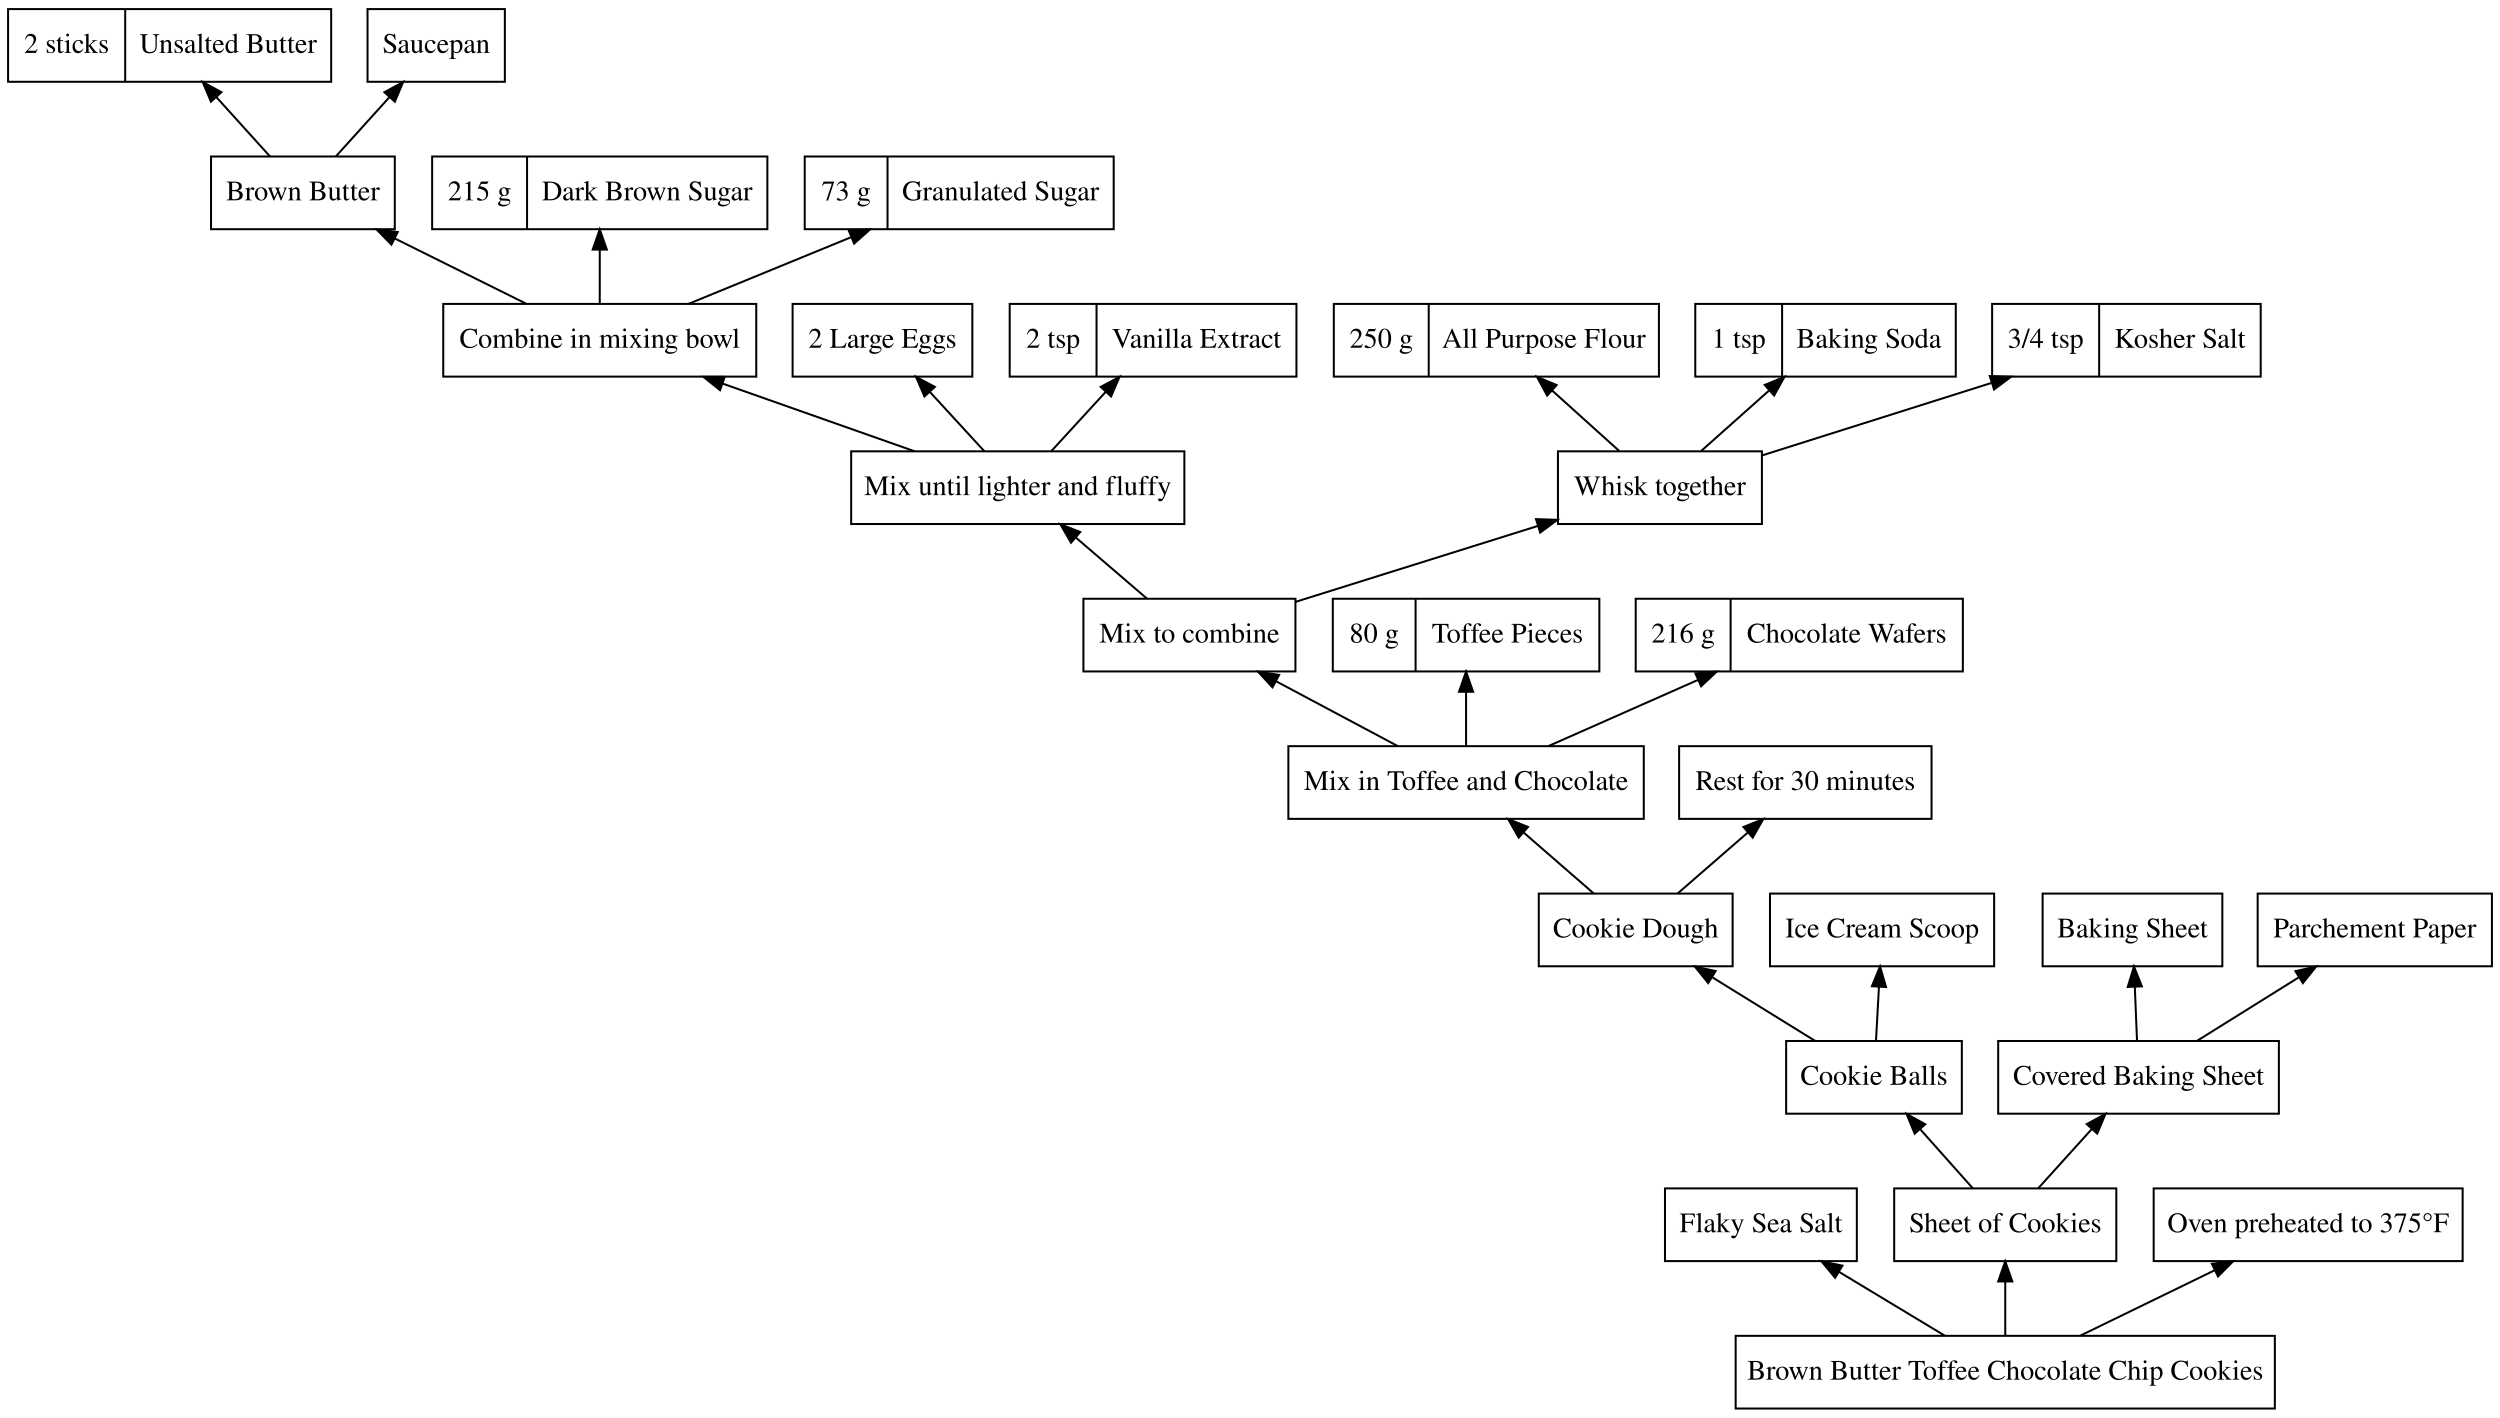
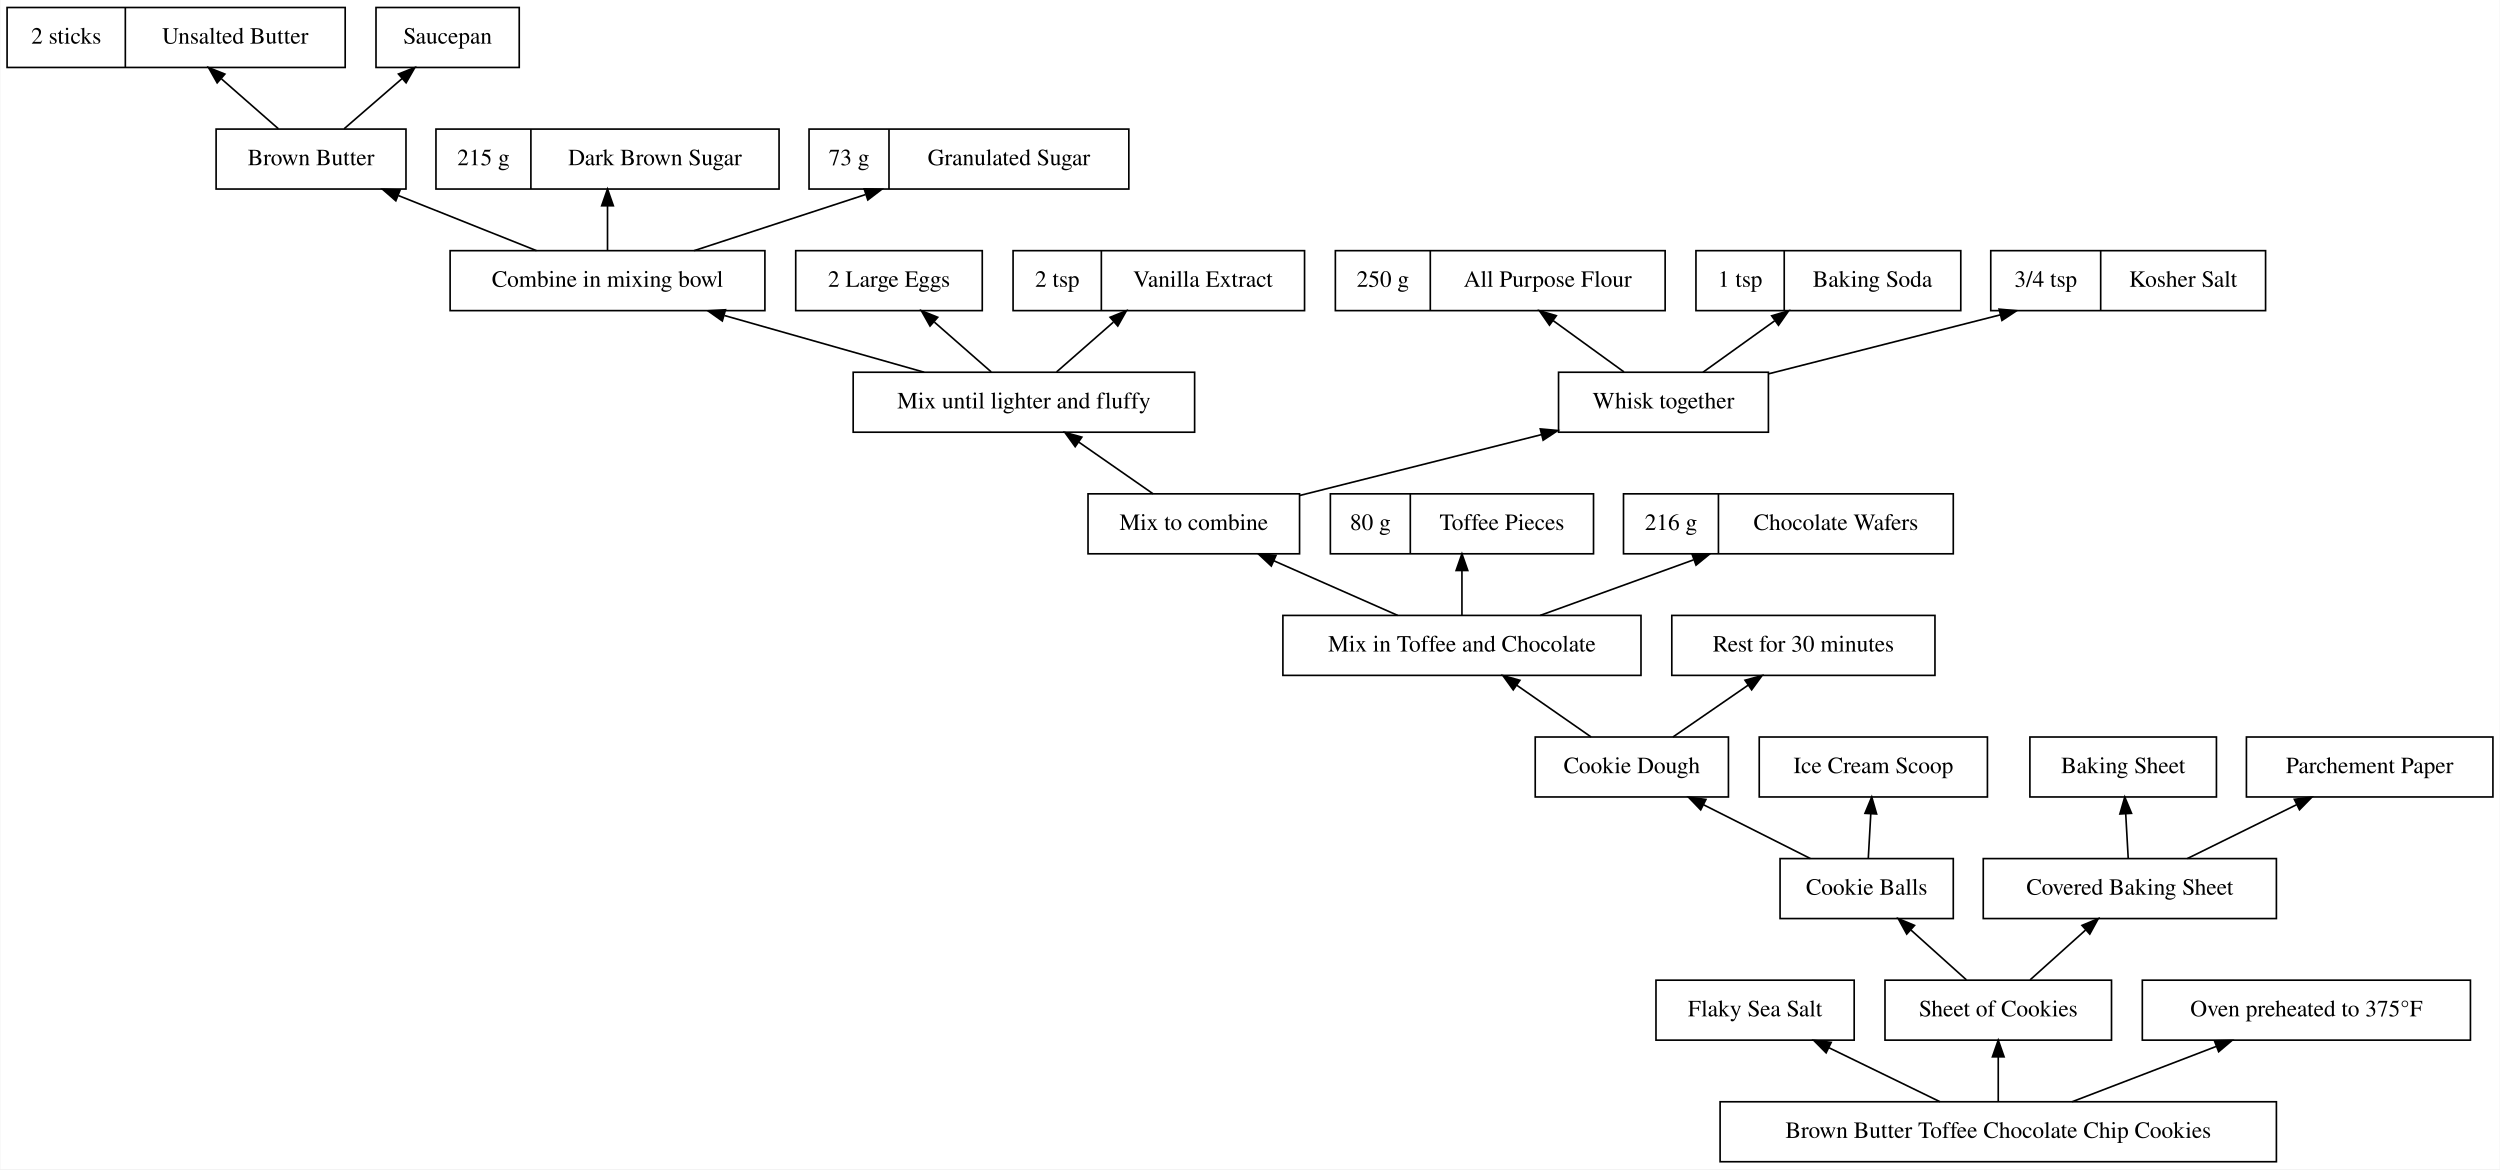
- <svg xmlns="http://www.w3.org/2000/svg" width="1238pt" height="702pt" viewBox="0.00 0.00 1238.00 702.00">
+ <svg xmlns="http://www.w3.org/2000/svg" width="1501pt" height="702pt" viewBox="0.00 0.00 1500.50 702.00">
  <g id="graph0" class="graph" transform="scale(1 1) rotate(0) translate(4 698)">
-     <polygon fill="#ffffff" stroke="transparent" points="-4,4 -4,-698 1234,-698 1234,4 -4,4" />
+     <polygon fill="white" stroke="transparent" points="-4,4 -4,-698 1496.5,-698 1496.5,4 -4,4" />
    <g id="node1" class="node">
-       <polygon fill="none" stroke="#000000" points="0,-657.5 0,-693.5 160,-693.5 160,-657.5 0,-657.5" />
-       <text text-anchor="middle" x="29" y="-671.8" font-family="Times,serif" font-size="14.00" fill="#000000">2 sticks</text>
-       <polyline fill="none" stroke="#000000" points="58,-657.5 58,-693.5 " />
-       <text text-anchor="middle" x="109" y="-671.8" font-family="Times,serif" font-size="14.00" fill="#000000">Unsalted Butter</text>
+       <polygon fill="none" stroke="black" points="0,-657.5 0,-693.5 203,-693.5 203,-657.5 0,-657.5" />
+       <text text-anchor="middle" x="35.5" y="-671.8" font-family="Times,serif" font-size="14.00">2 sticks</text>
+       <polyline fill="none" stroke="black" points="71,-657.5 71,-693.5 " />
+       <text text-anchor="middle" x="137" y="-671.8" font-family="Times,serif" font-size="14.00">Unsalted Butter</text>
    </g>
    <g id="node2" class="node">
-       <polygon fill="none" stroke="#000000" points="178,-657.5 178,-693.5 246,-693.5 246,-657.5 178,-657.5" />
-       <text text-anchor="middle" x="212" y="-671.8" font-family="Times,serif" font-size="14.00" fill="#000000">Saucepan</text>
+       <polygon fill="none" stroke="black" points="221.5,-657.5 221.5,-693.5 307.5,-693.5 307.5,-657.5 221.5,-657.5" />
+       <text text-anchor="middle" x="264.5" y="-671.8" font-family="Times,serif" font-size="14.00">Saucepan</text>
    </g>
    <g id="node3" class="node">
-       <polygon fill="none" stroke="#000000" points="100.5,-584.5 100.5,-620.5 191.5,-620.5 191.5,-584.5 100.5,-584.5" />
-       <text text-anchor="middle" x="146" y="-598.8" font-family="Times,serif" font-size="14.00" fill="#000000">Brown Butter</text>
+       <polygon fill="none" stroke="black" points="125.5,-584.5 125.5,-620.5 239.5,-620.5 239.5,-584.5 125.5,-584.5" />
+       <text text-anchor="middle" x="182.5" y="-598.8" font-family="Times,serif" font-size="14.00">Brown Butter</text>
    </g>
    <g id="edge1" class="edge">
-       <path fill="none" stroke="#000000" d="M129.685,-620.545C121.673,-629.407 111.88,-640.238 103.113,-649.935" />
-       <polygon fill="#000000" stroke="#000000" points="100.466,-647.645 96.356,-657.41 105.658,-652.339 100.466,-647.645" />
+       <path fill="none" stroke="black" d="M162.89,-620.69C152.64,-629.67 139.94,-640.81 128.75,-650.61" />
+       <polygon fill="black" stroke="black" points="126.14,-648.25 120.93,-657.47 130.75,-653.51 126.14,-648.25" />
    </g>
    <g id="edge2" class="edge">
-       <path fill="none" stroke="#000000" d="M162.315,-620.545C170.327,-629.407 180.12,-640.238 188.887,-649.935" />
-       <polygon fill="#000000" stroke="#000000" points="186.342,-652.339 195.644,-657.41 191.534,-647.645 186.342,-652.339" />
+       <path fill="none" stroke="black" d="M202.35,-620.69C212.83,-629.76 225.84,-641.02 237.24,-650.9" />
+       <polygon fill="black" stroke="black" points="234.98,-653.57 244.83,-657.47 239.56,-648.28 234.98,-653.57" />
    </g>
    <g id="node4" class="node">
-       <polygon fill="none" stroke="#000000" points="210,-584.5 210,-620.5 376,-620.5 376,-584.5 210,-584.5" />
-       <text text-anchor="middle" x="233.5" y="-598.8" font-family="Times,serif" font-size="14.00" fill="#000000">215 g</text>
-       <polyline fill="none" stroke="#000000" points="257,-584.5 257,-620.5 " />
-       <text text-anchor="middle" x="316.5" y="-598.8" font-family="Times,serif" font-size="14.00" fill="#000000">Dark Brown Sugar</text>
+       <polygon fill="none" stroke="black" points="257.5,-584.5 257.5,-620.5 463.5,-620.5 463.5,-584.5 257.5,-584.5" />
+       <text text-anchor="middle" x="286" y="-598.8" font-family="Times,serif" font-size="14.00">215 g</text>
+       <polyline fill="none" stroke="black" points="314.5,-584.5 314.5,-620.5 " />
+       <text text-anchor="middle" x="389" y="-598.8" font-family="Times,serif" font-size="14.00">Dark Brown Sugar</text>
    </g>
    <g id="node5" class="node">
-       <polygon fill="none" stroke="#000000" points="394.5,-584.5 394.5,-620.5 547.5,-620.5 547.5,-584.5 394.5,-584.5" />
-       <text text-anchor="middle" x="415" y="-598.8" font-family="Times,serif" font-size="14.00" fill="#000000">73 g</text>
-       <polyline fill="none" stroke="#000000" points="435.5,-584.5 435.5,-620.5 " />
-       <text text-anchor="middle" x="491.5" y="-598.8" font-family="Times,serif" font-size="14.00" fill="#000000">Granulated Sugar</text>
+       <polygon fill="none" stroke="black" points="481.5,-584.5 481.5,-620.5 673.5,-620.5 673.5,-584.5 481.5,-584.5" />
+       <text text-anchor="middle" x="505.5" y="-598.8" font-family="Times,serif" font-size="14.00">73 g</text>
+       <polyline fill="none" stroke="black" points="529.5,-584.5 529.5,-620.5 " />
+       <text text-anchor="middle" x="601.5" y="-598.8" font-family="Times,serif" font-size="14.00">Granulated Sugar</text>
    </g>
    <g id="node6" class="node">
-       <polygon fill="none" stroke="#000000" points="215.5,-511.5 215.5,-547.5 370.5,-547.5 370.5,-511.5 215.5,-511.5" />
-       <text text-anchor="middle" x="293" y="-525.8" font-family="Times,serif" font-size="14.00" fill="#000000">Combine in mixing bowl</text>
+       <polygon fill="none" stroke="black" points="266,-511.5 266,-547.5 455,-547.5 455,-511.5 266,-511.5" />
+       <text text-anchor="middle" x="360.5" y="-525.8" font-family="Times,serif" font-size="14.00">Combine in mixing bowl</text>
    </g>
    <g id="edge5" class="edge">
-       <path fill="none" stroke="#000000" d="M256.663,-547.545C236.963,-557.328 212.428,-569.512 191.47,-579.919" />
-       <polygon fill="#000000" stroke="#000000" points="189.828,-576.827 182.429,-584.41 192.942,-583.097 189.828,-576.827" />
+       <path fill="none" stroke="black" d="M317.86,-547.51C292.95,-557.44 261.31,-570.07 234.88,-580.61" />
+       <polygon fill="black" stroke="black" points="233.4,-577.43 225.4,-584.39 235.99,-583.93 233.4,-577.43" />
    </g>
    <g id="edge3" class="edge">
-       <path fill="none" stroke="#000000" d="M293,-547.545C293,-555.617 293,-565.324 293,-574.318" />
-       <polygon fill="#000000" stroke="#000000" points="289.5,-574.41 293,-584.41 296.5,-574.41 289.5,-574.41" />
+       <path fill="none" stroke="black" d="M360.5,-547.69C360.5,-555.71 360.5,-565.45 360.5,-574.43" />
+       <polygon fill="black" stroke="black" points="357,-574.47 360.5,-584.47 364,-574.47 357,-574.47" />
    </g>
    <g id="edge4" class="edge">
-       <path fill="none" stroke="#000000" d="M337,-547.545C361.283,-557.504 391.63,-569.95 417.302,-580.478" />
-       <polygon fill="#000000" stroke="#000000" points="416.309,-583.853 426.889,-584.41 418.965,-577.377 416.309,-583.853" />
+       <path fill="none" stroke="black" d="M412.48,-547.51C443.38,-557.62 482.78,-570.51 515.33,-581.16" />
+       <polygon fill="black" stroke="black" points="514.6,-584.6 525.2,-584.39 516.78,-577.95 514.6,-584.6" />
    </g>
    <g id="node7" class="node">
-       <polygon fill="none" stroke="#000000" points="388.5,-511.5 388.5,-547.5 477.5,-547.5 477.5,-511.5 388.5,-511.5" />
-       <text text-anchor="middle" x="433" y="-525.8" font-family="Times,serif" font-size="14.00" fill="#000000">2 Large Eggs</text>
+       <polygon fill="none" stroke="black" points="473.5,-511.5 473.5,-547.5 585.5,-547.5 585.5,-511.5 473.5,-511.5" />
+       <text text-anchor="middle" x="529.5" y="-525.8" font-family="Times,serif" font-size="14.00">2 Large Eggs</text>
    </g>
    <g id="node8" class="node">
-       <polygon fill="none" stroke="#000000" points="496,-511.5 496,-547.5 638,-547.5 638,-511.5 496,-511.5" />
-       <text text-anchor="middle" x="517.5" y="-525.8" font-family="Times,serif" font-size="14.00" fill="#000000">2 tsp</text>
-       <polyline fill="none" stroke="#000000" points="539,-511.5 539,-547.5 " />
-       <text text-anchor="middle" x="588.5" y="-525.8" font-family="Times,serif" font-size="14.00" fill="#000000">Vanilla Extract</text>
+       <polygon fill="none" stroke="black" points="604,-511.5 604,-547.5 779,-547.5 779,-511.5 604,-511.5" />
+       <text text-anchor="middle" x="630.5" y="-525.8" font-family="Times,serif" font-size="14.00">2 tsp</text>
+       <polyline fill="none" stroke="black" points="657,-511.5 657,-547.5 " />
+       <text text-anchor="middle" x="718" y="-525.8" font-family="Times,serif" font-size="14.00">Vanilla Extract</text>
    </g>
    <g id="node9" class="node">
-       <polygon fill="none" stroke="#000000" points="417.5,-438.5 417.5,-474.5 582.5,-474.5 582.5,-438.5 417.5,-438.5" />
-       <text text-anchor="middle" x="500" y="-452.8" font-family="Times,serif" font-size="14.00" fill="#000000">Mix until lighter and fluffy</text>
+       <polygon fill="none" stroke="black" points="508,-438.5 508,-474.5 713,-474.5 713,-438.5 508,-438.5" />
+       <text text-anchor="middle" x="610.5" y="-452.8" font-family="Times,serif" font-size="14.00">Mix until lighter and fluffy</text>
    </g>
    <g id="edge8" class="edge">
-       <path fill="none" stroke="#000000" d="M448.831,-474.545C420.095,-484.679 384.055,-497.389 353.874,-508.033" />
-       <polygon fill="#000000" stroke="#000000" points="352.564,-504.783 344.297,-511.41 354.892,-511.385 352.564,-504.783" />
+       <path fill="none" stroke="black" d="M550.62,-474.51C514.55,-484.75 468.45,-497.84 430.67,-508.57" />
+       <polygon fill="black" stroke="black" points="429.42,-505.29 420.76,-511.39 431.33,-512.02 429.42,-505.29" />
    </g>
    <g id="edge6" class="edge">
-       <path fill="none" stroke="#000000" d="M483.438,-474.545C475.305,-483.407 465.363,-494.238 456.463,-503.935" />
-       <polygon fill="#000000" stroke="#000000" points="453.787,-501.676 449.603,-511.41 458.944,-506.409 453.787,-501.676" />
+       <path fill="none" stroke="black" d="M590.89,-474.69C580.64,-483.67 567.94,-494.81 556.75,-504.61" />
+       <polygon fill="black" stroke="black" points="554.14,-502.25 548.93,-511.47 558.75,-507.51 554.14,-502.25" />
    </g>
    <g id="edge7" class="edge">
-       <path fill="none" stroke="#000000" d="M516.562,-474.545C524.695,-483.407 534.637,-494.238 543.537,-503.935" />
-       <polygon fill="#000000" stroke="#000000" points="541.056,-506.409 550.396,-511.41 546.213,-501.676 541.056,-506.409" />
+       <path fill="none" stroke="black" d="M630.11,-474.69C640.36,-483.67 653.06,-494.81 664.25,-504.61" />
+       <polygon fill="black" stroke="black" points="662.25,-507.51 672.07,-511.47 666.86,-502.25 662.25,-507.51" />
    </g>
    <g id="node10" class="node">
-       <polygon fill="none" stroke="#000000" points="656.5,-511.5 656.5,-547.5 817.5,-547.5 817.5,-511.5 656.5,-511.5" />
-       <text text-anchor="middle" x="680" y="-525.8" font-family="Times,serif" font-size="14.00" fill="#000000">250 g</text>
-       <polyline fill="none" stroke="#000000" points="703.5,-511.5 703.5,-547.5 " />
-       <text text-anchor="middle" x="760.5" y="-525.8" font-family="Times,serif" font-size="14.00" fill="#000000">All Purpose Flour</text>
+       <polygon fill="none" stroke="black" points="797.5,-511.5 797.5,-547.5 995.5,-547.5 995.5,-511.5 797.5,-511.5" />
+       <text text-anchor="middle" x="826" y="-525.8" font-family="Times,serif" font-size="14.00">250 g</text>
+       <polyline fill="none" stroke="black" points="854.5,-511.5 854.5,-547.5 " />
+       <text text-anchor="middle" x="925" y="-525.8" font-family="Times,serif" font-size="14.00">All Purpose Flour</text>
    </g>
    <g id="node11" class="node">
-       <polygon fill="none" stroke="#000000" points="835.5,-511.5 835.5,-547.5 964.5,-547.5 964.5,-511.5 835.5,-511.5" />
-       <text text-anchor="middle" x="857" y="-525.8" font-family="Times,serif" font-size="14.00" fill="#000000">1 tsp</text>
-       <polyline fill="none" stroke="#000000" points="878.5,-511.5 878.5,-547.5 " />
-       <text text-anchor="middle" x="921.5" y="-525.8" font-family="Times,serif" font-size="14.00" fill="#000000">Baking Soda</text>
+       <polygon fill="none" stroke="black" points="1014,-511.5 1014,-547.5 1173,-547.5 1173,-511.5 1014,-511.5" />
+       <text text-anchor="middle" x="1040.5" y="-525.8" font-family="Times,serif" font-size="14.00">1 tsp</text>
+       <polyline fill="none" stroke="black" points="1067,-511.5 1067,-547.5 " />
+       <text text-anchor="middle" x="1120" y="-525.8" font-family="Times,serif" font-size="14.00">Baking Soda</text>
    </g>
    <g id="node12" class="node">
-       <polygon fill="none" stroke="#000000" points="982.5,-511.5 982.5,-547.5 1115.5,-547.5 1115.5,-511.5 982.5,-511.5" />
-       <text text-anchor="middle" x="1009" y="-525.8" font-family="Times,serif" font-size="14.00" fill="#000000">3/4 tsp</text>
-       <polyline fill="none" stroke="#000000" points="1035.5,-511.5 1035.5,-547.5 " />
-       <text text-anchor="middle" x="1075.5" y="-525.8" font-family="Times,serif" font-size="14.00" fill="#000000">Kosher Salt</text>
+       <polygon fill="none" stroke="black" points="1191,-511.5 1191,-547.5 1356,-547.5 1356,-511.5 1191,-511.5" />
+       <text text-anchor="middle" x="1224" y="-525.8" font-family="Times,serif" font-size="14.00">3/4 tsp</text>
+       <polyline fill="none" stroke="black" points="1257,-511.5 1257,-547.5 " />
+       <text text-anchor="middle" x="1306.5" y="-525.8" font-family="Times,serif" font-size="14.00">Kosher Salt</text>
    </g>
    <g id="node13" class="node">
-       <polygon fill="none" stroke="#000000" points="767.5,-438.5 767.5,-474.5 868.5,-474.5 868.5,-438.5 767.5,-438.5" />
-       <text text-anchor="middle" x="818" y="-452.8" font-family="Times,serif" font-size="14.00" fill="#000000">Whisk together</text>
+       <polygon fill="none" stroke="black" points="931.5,-438.5 931.5,-474.5 1057.5,-474.5 1057.5,-438.5 931.5,-438.5" />
+       <text text-anchor="middle" x="994.5" y="-452.8" font-family="Times,serif" font-size="14.00">Whisk together</text>
    </g>
    <g id="edge9" class="edge">
-       <path fill="none" stroke="#000000" d="M797.977,-474.545C787.95,-483.582 775.649,-494.668 764.729,-504.51" />
-       <polygon fill="#000000" stroke="#000000" points="762.158,-502.115 757.073,-511.41 766.844,-507.315 762.158,-502.115" />
+       <path fill="none" stroke="black" d="M970.78,-474.69C958.02,-483.93 942.11,-495.46 928.29,-505.47" />
+       <polygon fill="black" stroke="black" points="926.05,-502.77 920,-511.47 930.16,-508.44 926.05,-502.77" />
    </g>
    <g id="edge10" class="edge">
-       <path fill="none" stroke="#000000" d="M838.27,-474.545C848.421,-483.582 860.874,-494.668 871.929,-504.51" />
-       <polygon fill="#000000" stroke="#000000" points="869.883,-507.375 879.679,-511.41 874.538,-502.146 869.883,-507.375" />
+       <path fill="none" stroke="black" d="M1018.21,-474.51C1031.1,-483.75 1047.22,-495.31 1061.23,-505.36" />
+       <polygon fill="black" stroke="black" points="1059.47,-508.4 1069.64,-511.39 1063.55,-502.71 1059.47,-508.4" />
    </g>
    <g id="edge11" class="edge">
-       <path fill="none" stroke="#000000" d="M868.694,-472.52C901.957,-483.032 945.822,-496.894 981.957,-508.313" />
-       <polygon fill="#000000" stroke="#000000" points="981.339,-511.788 991.929,-511.465 983.448,-505.114 981.339,-511.788" />
+       <path fill="none" stroke="black" d="M1057.81,-473.61C1099.06,-484.11 1153.14,-497.87 1196.83,-508.99" />
+       <polygon fill="black" stroke="black" points="1196,-512.39 1206.55,-511.46 1197.72,-505.6 1196,-512.39" />
    </g>
    <g id="node14" class="node">
-       <polygon fill="none" stroke="#000000" points="532.5,-365.5 532.5,-401.5 637.5,-401.5 637.5,-365.5 532.5,-365.5" />
-       <text text-anchor="middle" x="585" y="-379.8" font-family="Times,serif" font-size="14.00" fill="#000000">Mix to combine</text>
+       <polygon fill="none" stroke="black" points="649,-365.5 649,-401.5 776,-401.5 776,-365.5 649,-365.5" />
+       <text text-anchor="middle" x="712.5" y="-379.8" font-family="Times,serif" font-size="14.00">Mix to combine</text>
    </g>
    <g id="edge13" class="edge">
-       <path fill="none" stroke="#000000" d="M563.989,-401.545C553.364,-410.67 540.307,-421.884 528.764,-431.796" />
-       <polygon fill="#000000" stroke="#000000" points="526.37,-429.239 521.064,-438.41 530.931,-434.55 526.37,-429.239" />
+       <path fill="none" stroke="black" d="M688.07,-401.51C674.67,-410.83 657.87,-422.53 643.34,-432.64" />
+       <polygon fill="black" stroke="black" points="641.29,-429.8 635.09,-438.39 645.29,-435.55 641.29,-429.8" />
    </g>
    <g id="edge12" class="edge">
-       <path fill="none" stroke="#000000" d="M637.58,-399.974C673.188,-411.13 720.335,-425.901 757.502,-437.546" />
-       <polygon fill="#000000" stroke="#000000" points="756.623,-440.938 767.212,-440.588 758.716,-434.258 756.623,-440.938" />
+       <path fill="none" stroke="black" d="M776.14,-400.52C819.27,-411.38 876.39,-425.76 921.39,-437.09" />
+       <polygon fill="black" stroke="black" points="920.54,-440.49 931.09,-439.54 922.25,-433.7 920.54,-440.49" />
    </g>
    <g id="node15" class="node">
-       <polygon fill="none" stroke="#000000" points="656,-365.5 656,-401.5 788,-401.5 788,-365.5 656,-365.5" />
-       <text text-anchor="middle" x="676.5" y="-379.8" font-family="Times,serif" font-size="14.00" fill="#000000">80 g</text>
-       <polyline fill="none" stroke="#000000" points="697,-365.5 697,-401.5 " />
-       <text text-anchor="middle" x="742.5" y="-379.8" font-family="Times,serif" font-size="14.00" fill="#000000">Toffee Pieces</text>
+       <polygon fill="none" stroke="black" points="794.5,-365.5 794.5,-401.5 952.5,-401.5 952.5,-365.5 794.5,-365.5" />
+       <text text-anchor="middle" x="818.5" y="-379.8" font-family="Times,serif" font-size="14.00">80 g</text>
+       <polyline fill="none" stroke="black" points="842.5,-365.5 842.5,-401.5 " />
+       <text text-anchor="middle" x="897.5" y="-379.8" font-family="Times,serif" font-size="14.00">Toffee Pieces</text>
    </g>
    <g id="node16" class="node">
-       <polygon fill="none" stroke="#000000" points="806,-365.5 806,-401.5 968,-401.5 968,-365.5 806,-365.5" />
-       <text text-anchor="middle" x="829.5" y="-379.8" font-family="Times,serif" font-size="14.00" fill="#000000">216 g</text>
-       <polyline fill="none" stroke="#000000" points="853,-365.5 853,-401.5 " />
-       <text text-anchor="middle" x="910.5" y="-379.8" font-family="Times,serif" font-size="14.00" fill="#000000">Chocolate Wafers</text>
+       <polygon fill="none" stroke="black" points="970.5,-365.5 970.5,-401.5 1168.5,-401.5 1168.5,-365.5 970.5,-365.5" />
+       <text text-anchor="middle" x="999" y="-379.8" font-family="Times,serif" font-size="14.00">216 g</text>
+       <polyline fill="none" stroke="black" points="1027.5,-365.5 1027.5,-401.5 " />
+       <text text-anchor="middle" x="1098" y="-379.8" font-family="Times,serif" font-size="14.00">Chocolate Wafers</text>
    </g>
    <g id="node17" class="node">
-       <polygon fill="none" stroke="#000000" points="634,-292.5 634,-328.5 810,-328.5 810,-292.5 634,-292.5" />
-       <text text-anchor="middle" x="722" y="-306.8" font-family="Times,serif" font-size="14.00" fill="#000000">Mix in Toffee and Chocolate</text>
+       <polygon fill="none" stroke="black" points="766,-292.5 766,-328.5 981,-328.5 981,-292.5 766,-292.5" />
+       <text text-anchor="middle" x="873.5" y="-306.8" font-family="Times,serif" font-size="14.00">Mix in Toffee and Chocolate</text>
    </g>
    <g id="edge14" class="edge">
-       <path fill="none" stroke="#000000" d="M688.135,-328.545C669.939,-338.24 647.319,-350.293 627.904,-360.639" />
-       <polygon fill="#000000" stroke="#000000" points="626.13,-357.618 618.95,-365.41 629.422,-363.796 626.13,-357.618" />
+       <path fill="none" stroke="black" d="M834.94,-328.51C812.6,-338.36 784.28,-350.84 760.51,-361.33" />
+       <polygon fill="black" stroke="black" points="759.04,-358.15 751.31,-365.39 761.87,-364.55 759.04,-358.15" />
    </g>
    <g id="edge15" class="edge">
-       <path fill="none" stroke="#000000" d="M722,-328.545C722,-336.617 722,-346.324 722,-355.318" />
-       <polygon fill="#000000" stroke="#000000" points="718.5,-355.41 722,-365.41 725.5,-355.41 718.5,-355.41" />
+       <path fill="none" stroke="black" d="M873.5,-328.69C873.5,-336.71 873.5,-346.45 873.5,-355.43" />
+       <polygon fill="black" stroke="black" points="870,-355.47 873.5,-365.47 877,-355.47 870,-355.47" />
    </g>
    <g id="edge16" class="edge">
-       <path fill="none" stroke="#000000" d="M762.787,-328.545C785.197,-338.46 813.179,-350.84 836.909,-361.339" />
-       <polygon fill="#000000" stroke="#000000" points="835.55,-364.564 846.111,-365.41 838.382,-358.163 835.55,-364.564" />
+       <path fill="none" stroke="black" d="M920.45,-328.51C948.12,-338.53 983.34,-351.29 1012.59,-361.88" />
+       <polygon fill="black" stroke="black" points="1011.66,-365.27 1022.26,-365.39 1014.05,-358.69 1011.66,-365.27" />
    </g>
    <g id="node18" class="node">
-       <polygon fill="none" stroke="#000000" points="827.5,-292.5 827.5,-328.5 952.5,-328.5 952.5,-292.5 827.5,-292.5" />
-       <text text-anchor="middle" x="890" y="-306.8" font-family="Times,serif" font-size="14.00" fill="#000000">Rest for 30 minutes</text>
+       <polygon fill="none" stroke="black" points="999.5,-292.5 999.5,-328.5 1157.5,-328.5 1157.5,-292.5 999.5,-292.5" />
+       <text text-anchor="middle" x="1078.5" y="-306.8" font-family="Times,serif" font-size="14.00">Rest for 30 minutes</text>
    </g>
    <g id="node19" class="node">
-       <polygon fill="none" stroke="#000000" points="758,-219.5 758,-255.5 854,-255.5 854,-219.5 758,-219.5" />
-       <text text-anchor="middle" x="806" y="-233.8" font-family="Times,serif" font-size="14.00" fill="#000000">Cookie Dough</text>
+       <polygon fill="none" stroke="black" points="917.5,-219.5 917.5,-255.5 1033.5,-255.5 1033.5,-219.5 917.5,-219.5" />
+       <text text-anchor="middle" x="975.5" y="-233.8" font-family="Times,serif" font-size="14.00">Cookie Dough</text>
    </g>
    <g id="edge18" class="edge">
-       <path fill="none" stroke="#000000" d="M785.236,-255.545C774.736,-264.67 761.833,-275.884 750.426,-285.796" />
-       <polygon fill="#000000" stroke="#000000" points="748.068,-283.208 742.816,-292.41 752.66,-288.492 748.068,-283.208" />
+       <path fill="none" stroke="black" d="M951.07,-255.51C937.67,-264.83 920.87,-276.53 906.34,-286.64" />
+       <polygon fill="black" stroke="black" points="904.29,-283.8 898.09,-292.39 908.29,-289.55 904.29,-283.8" />
    </g>
    <g id="edge17" class="edge">
-       <path fill="none" stroke="#000000" d="M826.764,-255.545C837.264,-264.67 850.167,-275.884 861.574,-285.796" />
-       <polygon fill="#000000" stroke="#000000" points="859.34,-288.492 869.184,-292.41 863.932,-283.208 859.34,-288.492" />
+       <path fill="none" stroke="black" d="M1000.17,-255.51C1013.7,-264.83 1030.66,-276.53 1045.34,-286.64" />
+       <polygon fill="black" stroke="black" points="1043.45,-289.59 1053.67,-292.39 1047.43,-283.83 1043.45,-289.59" />
    </g>
    <g id="node20" class="node">
-       <polygon fill="none" stroke="#000000" points="872.5,-219.5 872.5,-255.5 983.5,-255.5 983.5,-219.5 872.5,-219.5" />
-       <text text-anchor="middle" x="928" y="-233.8" font-family="Times,serif" font-size="14.00" fill="#000000">Ice Cream Scoop</text>
+       <polygon fill="none" stroke="black" points="1052,-219.5 1052,-255.5 1189,-255.5 1189,-219.5 1052,-219.5" />
+       <text text-anchor="middle" x="1120.5" y="-233.8" font-family="Times,serif" font-size="14.00">Ice Cream Scoop</text>
    </g>
    <g id="node21" class="node">
-       <polygon fill="none" stroke="#000000" points="880.5,-146.5 880.5,-182.5 967.5,-182.5 967.5,-146.5 880.5,-146.5" />
-       <text text-anchor="middle" x="924" y="-160.8" font-family="Times,serif" font-size="14.00" fill="#000000">Cookie Balls</text>
+       <polygon fill="none" stroke="black" points="1064.5,-146.5 1064.5,-182.5 1168.5,-182.5 1168.5,-146.5 1064.5,-146.5" />
+       <text text-anchor="middle" x="1116.5" y="-160.8" font-family="Times,serif" font-size="14.00">Cookie Balls</text>
    </g>
    <g id="edge19" class="edge">
-       <path fill="none" stroke="#000000" d="M894.832,-182.545C879.514,-192.021 860.556,-203.749 844.093,-213.934" />
-       <polygon fill="#000000" stroke="#000000" points="841.905,-211.172 835.242,-219.41 845.587,-217.125 841.905,-211.172" />
+       <path fill="none" stroke="black" d="M1082.73,-182.51C1063.51,-192.18 1039.24,-204.4 1018.65,-214.77" />
+       <polygon fill="black" stroke="black" points="1016.84,-211.76 1009.49,-219.39 1019.99,-218.01 1016.84,-211.76" />
    </g>
    <g id="edge20" class="edge">
-       <path fill="none" stroke="#000000" d="M924.989,-182.545C925.431,-190.617 925.963,-200.324 926.456,-209.318" />
-       <polygon fill="#000000" stroke="#000000" points="922.967,-209.616 927.009,-219.41 929.956,-209.233 922.967,-209.616" />
+       <path fill="none" stroke="black" d="M1117.47,-182.69C1117.92,-190.71 1118.47,-200.45 1118.97,-209.43" />
+       <polygon fill="black" stroke="black" points="1115.48,-209.68 1119.54,-219.47 1122.47,-209.29 1115.48,-209.68" />
    </g>
    <g id="node22" class="node">
-       <polygon fill="none" stroke="#000000" points="820.5,-73.5 820.5,-109.5 915.5,-109.5 915.5,-73.5 820.5,-73.5" />
-       <text text-anchor="middle" x="868" y="-87.8" font-family="Times,serif" font-size="14.00" fill="#000000">Flaky Sea Salt</text>
+       <polygon fill="none" stroke="black" points="990,-73.5 990,-109.5 1109,-109.5 1109,-73.5 990,-73.5" />
+       <text text-anchor="middle" x="1049.5" y="-87.8" font-family="Times,serif" font-size="14.00">Flaky Sea Salt</text>
    </g>
    <g id="node23" class="node">
-       <polygon fill="none" stroke="#000000" points="1007.5,-219.5 1007.5,-255.5 1096.5,-255.5 1096.5,-219.5 1007.5,-219.5" />
-       <text text-anchor="middle" x="1052" y="-233.8" font-family="Times,serif" font-size="14.00" fill="#000000">Baking Sheet</text>
+       <polygon fill="none" stroke="black" points="1214.5,-219.5 1214.5,-255.5 1326.5,-255.5 1326.5,-219.5 1214.5,-219.5" />
+       <text text-anchor="middle" x="1270.5" y="-233.8" font-family="Times,serif" font-size="14.00">Baking Sheet</text>
    </g>
    <g id="node24" class="node">
-       <polygon fill="none" stroke="#000000" points="1114,-219.5 1114,-255.5 1230,-255.5 1230,-219.5 1114,-219.5" />
-       <text text-anchor="middle" x="1172" y="-233.8" font-family="Times,serif" font-size="14.00" fill="#000000">Parchement Paper</text>
+       <polygon fill="none" stroke="black" points="1344.5,-219.5 1344.5,-255.5 1492.5,-255.5 1492.5,-219.5 1344.5,-219.5" />
+       <text text-anchor="middle" x="1418.5" y="-233.8" font-family="Times,serif" font-size="14.00">Parchement Paper</text>
    </g>
    <g id="node25" class="node">
-       <polygon fill="none" stroke="#000000" points="985.5,-146.5 985.5,-182.5 1124.5,-182.5 1124.5,-146.5 985.5,-146.5" />
-       <text text-anchor="middle" x="1055" y="-160.8" font-family="Times,serif" font-size="14.00" fill="#000000">Covered Baking Sheet</text>
+       <polygon fill="none" stroke="black" points="1186.5,-146.5 1186.5,-182.5 1362.5,-182.5 1362.5,-146.5 1186.5,-146.5" />
+       <text text-anchor="middle" x="1274.5" y="-160.8" font-family="Times,serif" font-size="14.00">Covered Baking Sheet</text>
    </g>
    <g id="edge21" class="edge">
-       <path fill="none" stroke="#000000" d="M1054.258,-182.545C1053.927,-190.617 1053.528,-200.324 1053.158,-209.318" />
-       <polygon fill="#000000" stroke="#000000" points="1049.657,-209.274 1052.743,-219.41 1056.651,-209.562 1049.657,-209.274" />
+       <path fill="none" stroke="black" d="M1273.53,-182.69C1273.08,-190.71 1272.53,-200.45 1272.03,-209.43" />
+       <polygon fill="black" stroke="black" points="1268.53,-209.29 1271.46,-219.47 1275.52,-209.68 1268.53,-209.29" />
    </g>
    <g id="edge22" class="edge">
-       <path fill="none" stroke="#000000" d="M1083.921,-182.545C1099.109,-192.021 1117.906,-203.749 1134.23,-213.934" />
-       <polygon fill="#000000" stroke="#000000" points="1132.669,-217.085 1143.006,-219.41 1136.374,-211.147 1132.669,-217.085" />
+       <path fill="none" stroke="black" d="M1308.99,-182.51C1328.71,-192.23 1353.63,-204.51 1374.71,-214.91" />
+       <polygon fill="black" stroke="black" points="1373.27,-218.1 1383.79,-219.39 1376.37,-211.82 1373.27,-218.1" />
    </g>
    <g id="node26" class="node">
-       <polygon fill="none" stroke="#000000" points="934,-73.5 934,-109.5 1044,-109.5 1044,-73.5 934,-73.5" />
-       <text text-anchor="middle" x="989" y="-87.8" font-family="Times,serif" font-size="14.00" fill="#000000">Sheet of Cookies</text>
+       <polygon fill="none" stroke="black" points="1127.5,-73.5 1127.5,-109.5 1263.5,-109.5 1263.5,-73.5 1127.5,-73.5" />
+       <text text-anchor="middle" x="1195.5" y="-87.8" font-family="Times,serif" font-size="14.00">Sheet of Cookies</text>
    </g>
    <g id="edge23" class="edge">
-       <path fill="none" stroke="#000000" d="M972.933,-109.545C965.042,-118.407 955.397,-129.238 946.763,-138.935" />
-       <polygon fill="#000000" stroke="#000000" points="944.144,-136.614 940.108,-146.41 949.372,-141.269 944.144,-136.614" />
+       <path fill="none" stroke="black" d="M1176.38,-109.69C1166.38,-118.67 1153.99,-129.81 1143.08,-139.61" />
+       <polygon fill="black" stroke="black" points="1140.55,-137.18 1135.45,-146.47 1145.22,-142.39 1140.55,-137.18" />
    </g>
    <g id="edge24" class="edge">
-       <path fill="none" stroke="#000000" d="M1005.315,-109.545C1013.327,-118.407 1023.12,-129.238 1031.887,-138.935" />
-       <polygon fill="#000000" stroke="#000000" points="1029.342,-141.339 1038.644,-146.41 1034.534,-136.645 1029.342,-141.339" />
+       <path fill="none" stroke="black" d="M1214.62,-109.69C1224.62,-118.67 1237.01,-129.81 1247.92,-139.61" />
+       <polygon fill="black" stroke="black" points="1245.78,-142.39 1255.55,-146.47 1250.45,-137.18 1245.78,-142.39" />
    </g>
    <g id="node27" class="node">
-       <polygon fill="none" stroke="#000000" points="1062.5,-73.5 1062.5,-109.5 1215.5,-109.5 1215.5,-73.5 1062.5,-73.5" />
-       <text text-anchor="middle" x="1139" y="-87.8" font-family="Times,serif" font-size="14.00" fill="#000000">Oven preheated to 375°F</text>
+       <polygon fill="none" stroke="black" points="1282,-73.5 1282,-109.5 1479,-109.5 1479,-73.5 1282,-73.5" />
+       <text text-anchor="middle" x="1380.5" y="-87.8" font-family="Times,serif" font-size="14.00">Oven preheated to 375°F</text>
    </g>
    <g id="node28" class="node">
-       <polygon fill="none" stroke="#000000" points="855.5,-.5 855.5,-36.5 1122.5,-36.5 1122.5,-.5 855.5,-.5" />
-       <text text-anchor="middle" x="989" y="-14.8" font-family="Times,serif" font-size="14.00" fill="#000000">Brown Butter Toffee Chocolate Chip Cookies</text>
+       <polygon fill="none" stroke="black" points="1028.5,-0.5 1028.5,-36.5 1362.5,-36.5 1362.5,-0.5 1028.5,-0.5" />
+       <text text-anchor="middle" x="1195.5" y="-14.8" font-family="Times,serif" font-size="14.00">Brown Butter Toffee Chocolate Chip Cookies</text>
    </g>
    <g id="edge26" class="edge">
-       <path fill="none" stroke="#000000" d="M959.09,-36.545C943.237,-46.109 923.583,-57.967 906.593,-68.217" />
-       <polygon fill="#000000" stroke="#000000" points="904.74,-65.247 897.985,-73.41 908.356,-71.241 904.74,-65.247" />
+       <path fill="none" stroke="black" d="M1160.53,-36.51C1140.54,-46.23 1115.28,-58.51 1093.9,-68.91" />
+       <polygon fill="black" stroke="black" points="1092.15,-65.87 1084.69,-73.39 1095.21,-72.16 1092.15,-65.87" />
    </g>
    <g id="edge25" class="edge">
-       <path fill="none" stroke="#000000" d="M989,-36.545C989,-44.617 989,-54.324 989,-63.318" />
-       <polygon fill="#000000" stroke="#000000" points="985.5,-63.41 989,-73.41 992.5,-63.41 985.5,-63.41" />
+       <path fill="none" stroke="black" d="M1195.5,-36.69C1195.5,-44.71 1195.5,-54.45 1195.5,-63.43" />
+       <polygon fill="black" stroke="black" points="1192,-63.47 1195.5,-73.47 1199,-63.47 1192,-63.47" />
    </g>
    <g id="edge27" class="edge">
-       <path fill="none" stroke="#000000" d="M1026.079,-36.545C1046.181,-46.328 1071.216,-58.512 1092.601,-68.919" />
-       <polygon fill="#000000" stroke="#000000" points="1091.305,-72.181 1101.828,-73.41 1094.368,-65.886 1091.305,-72.181" />
+       <path fill="none" stroke="black" d="M1239.81,-36.51C1265.82,-46.49 1298.88,-59.18 1326.42,-69.74" />
+       <polygon fill="black" stroke="black" points="1325.32,-73.07 1335.91,-73.39 1327.83,-66.54 1325.32,-73.07" />
    </g>
  </g>
</svg>
